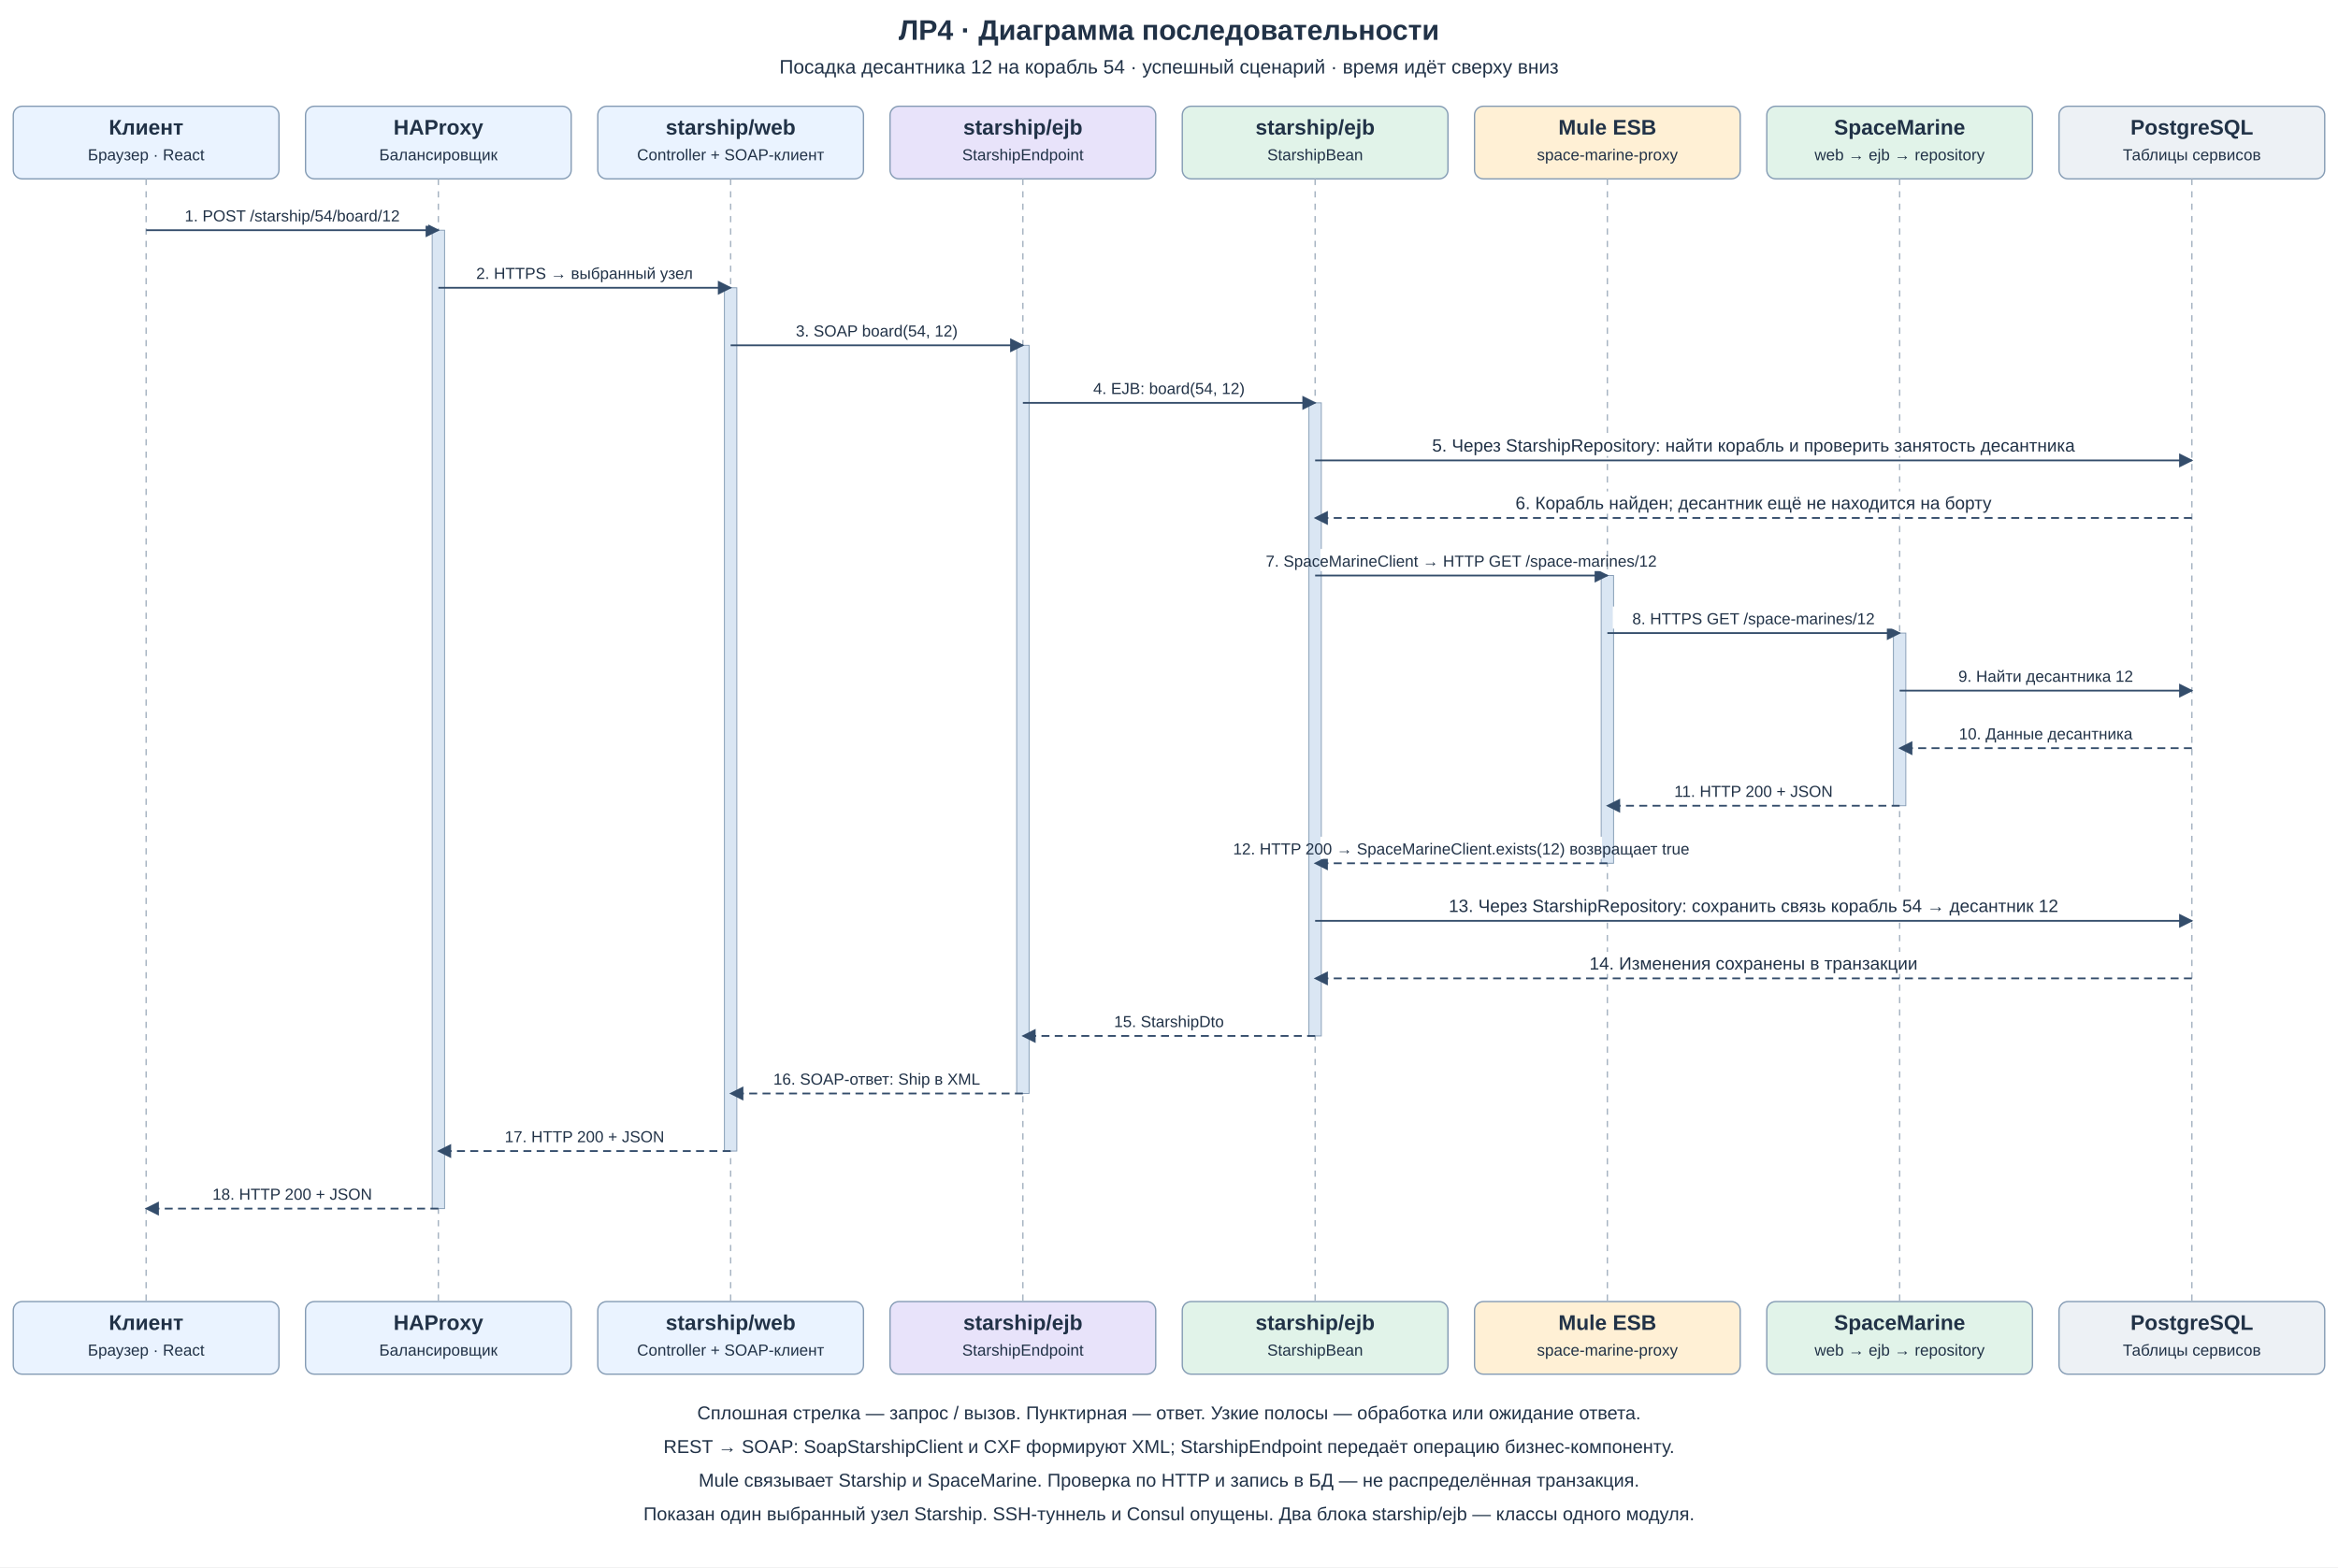
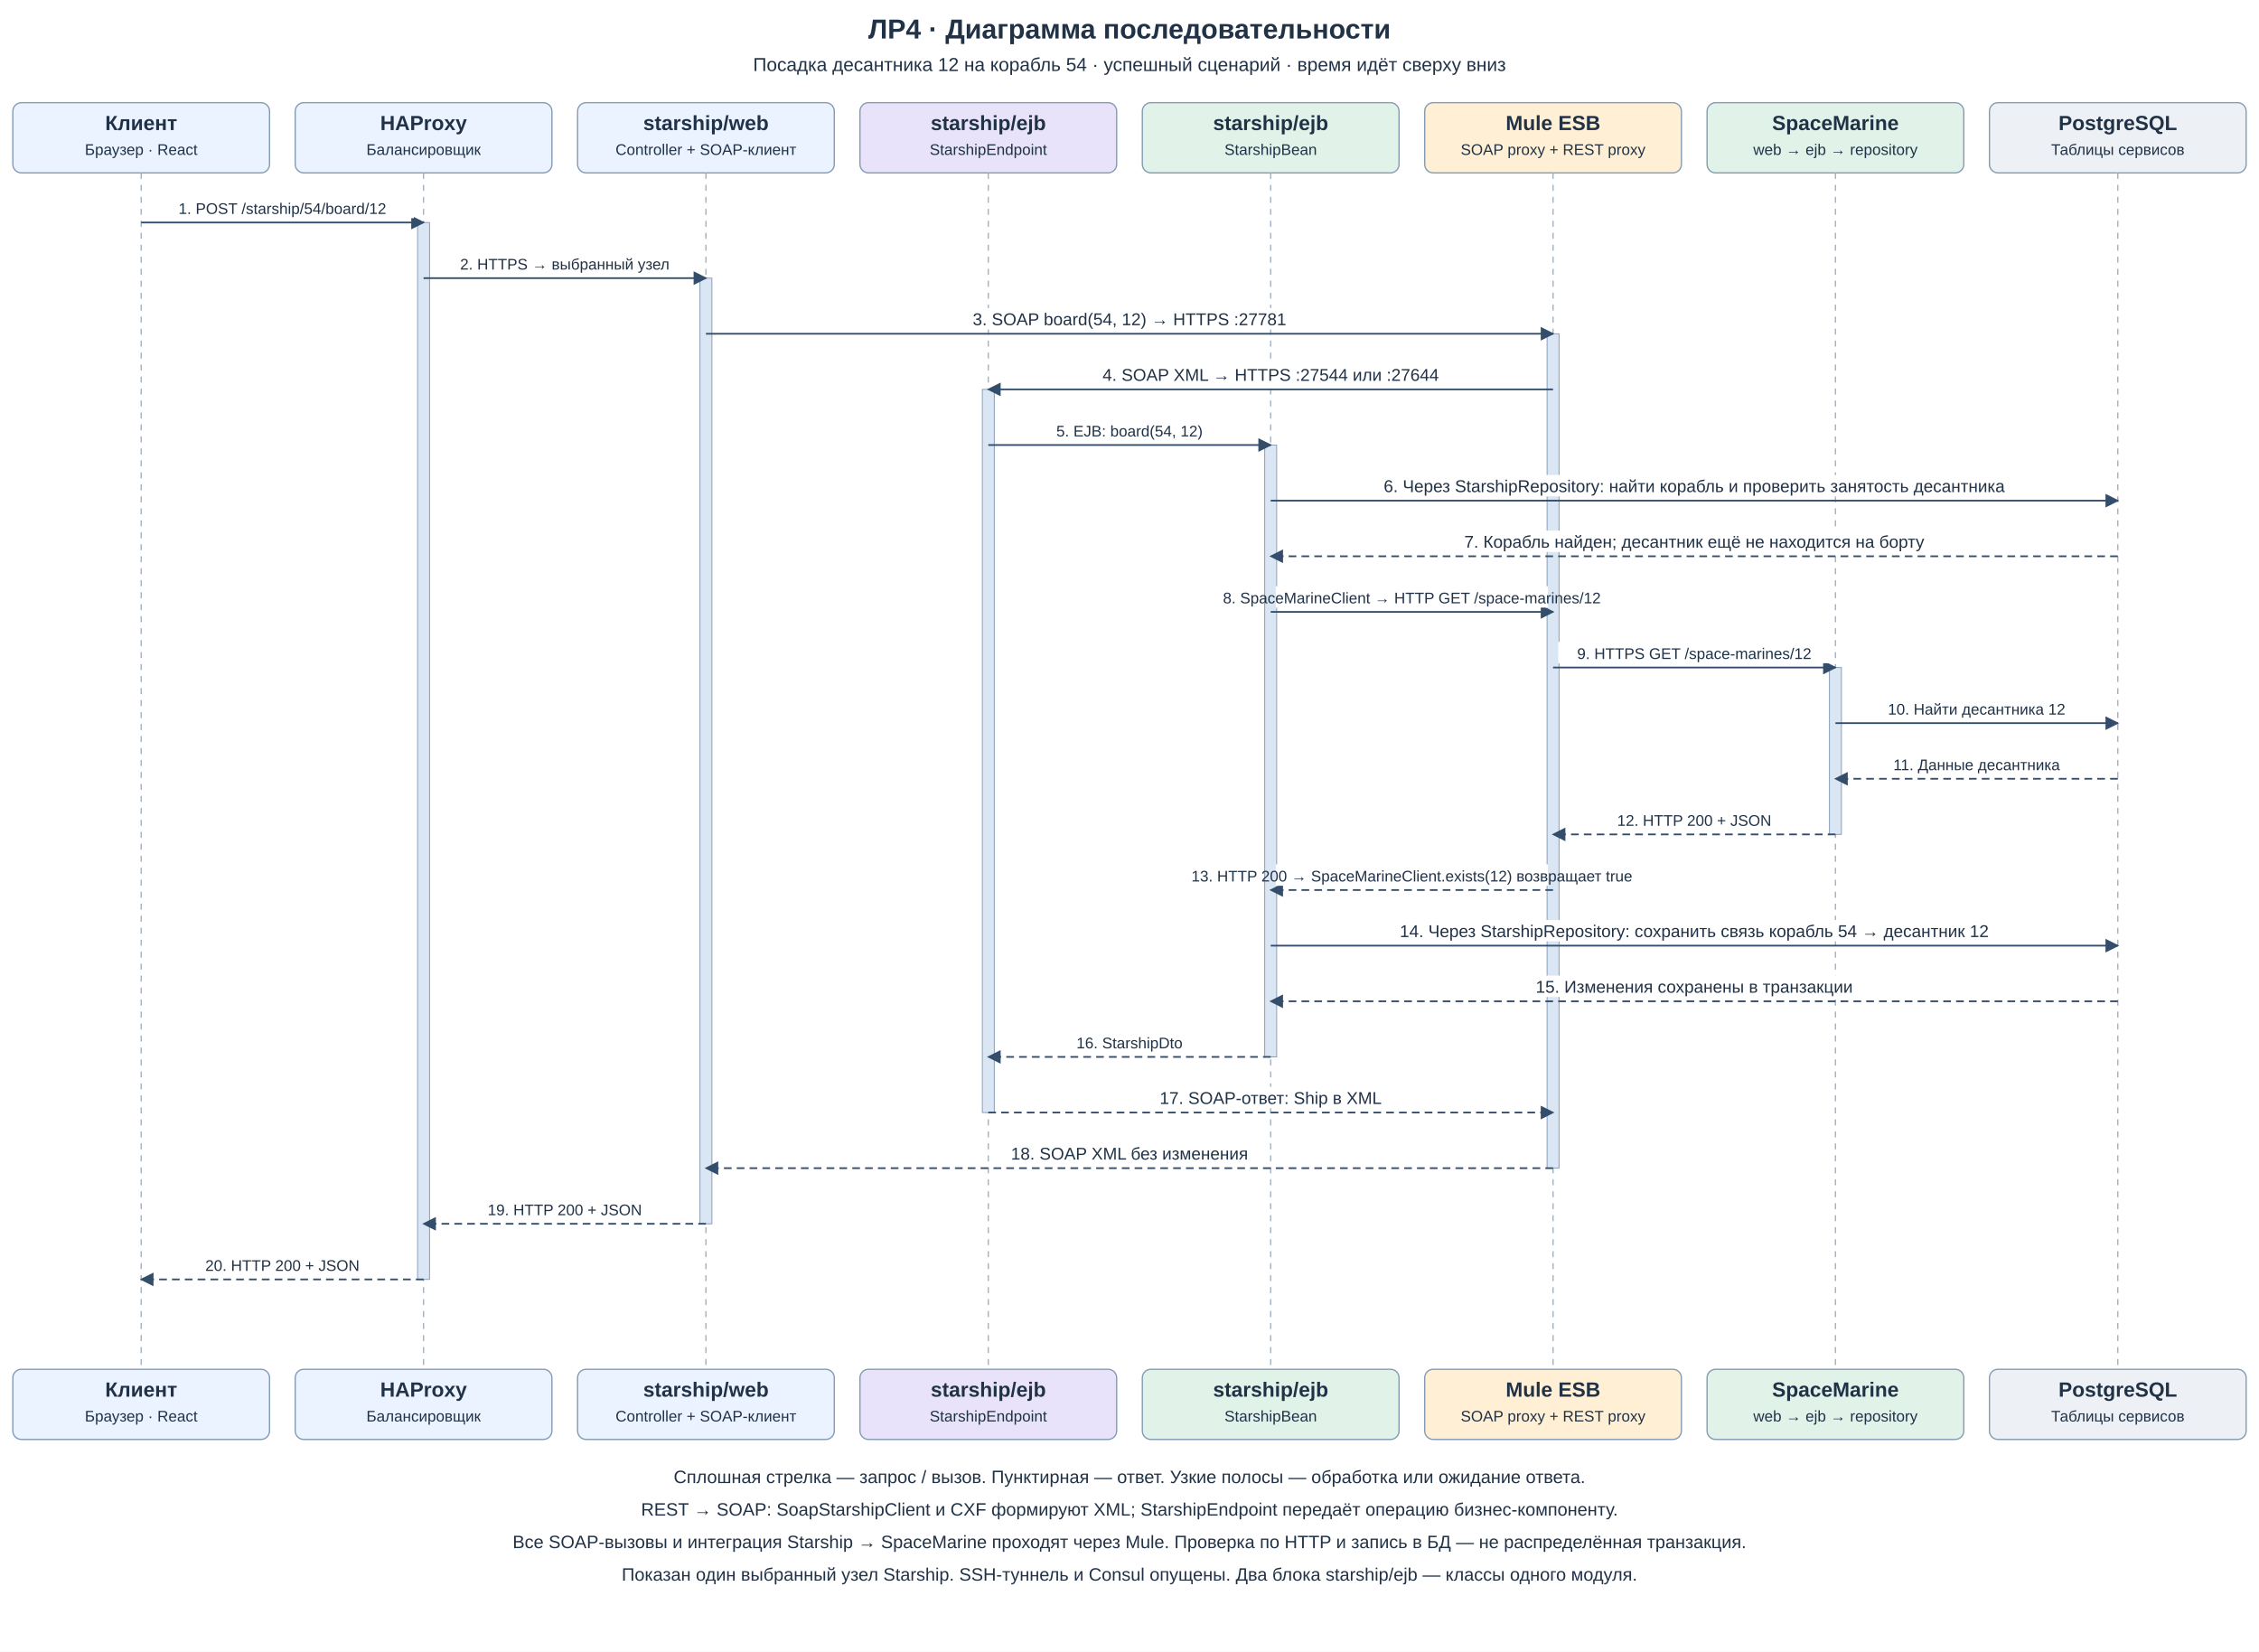
- <svg xmlns="http://www.w3.org/2000/svg" width="2640" height="1770" viewBox="0 0 2640 1770">
+ <svg xmlns="http://www.w3.org/2000/svg" width="2640" height="1930" viewBox="0 0 2640 1930">
  <defs>
    <marker id="arrow" viewBox="0 0 10 10" refX="9" refY="5" markerWidth="8" markerHeight="8" orient="auto-start-reverse">
      <path d="M 0 0 L 10 5 L 0 10 z" fill="#344d6b" />
    </marker>
  </defs>
  <rect width="100%" height="100%" fill="white" />
  <g font-family="Arial, sans-serif" fill="#213247">
    <text x="1320.0" y="45" font-size="32" text-anchor="middle" font-weight="bold">ЛР4 · Диаграмма последовательности</text>
    <text x="1320.0" y="83" font-size="22" text-anchor="middle" font-weight="normal">Посадка десантника 12 на корабль 54 · успешный сценарий · время идёт сверху вниз</text>
    <rect x="15" y="120" width="300" height="82" rx="10" fill="#eaf3ff" stroke="#849bb4" stroke-width="1.5" />
    <text x="165" y="152" font-size="24" text-anchor="middle" font-weight="bold">Клиент</text>
    <text x="165" y="181" font-size="18" text-anchor="middle" font-weight="normal">Браузер · React</text>
-     <line x1="165" y1="202" x2="165" y2="1470" stroke="#a4b1c0" stroke-width="1.5" stroke-dasharray="7 7" />
-     <rect x="15" y="1470" width="300" height="82" rx="10" fill="#eaf3ff" stroke="#849bb4" stroke-width="1.5" />
-     <text x="165" y="1502" font-size="24" text-anchor="middle" font-weight="bold">Клиент</text>
-     <text x="165" y="1531" font-size="18" text-anchor="middle" font-weight="normal">Браузер · React</text>
+     <line x1="165" y1="202" x2="165" y2="1600" stroke="#a4b1c0" stroke-width="1.5" stroke-dasharray="7 7" />
+     <rect x="15" y="1600" width="300" height="82" rx="10" fill="#eaf3ff" stroke="#849bb4" stroke-width="1.5" />
+     <text x="165" y="1632" font-size="24" text-anchor="middle" font-weight="bold">Клиент</text>
+     <text x="165" y="1661" font-size="18" text-anchor="middle" font-weight="normal">Браузер · React</text>
    <rect x="345" y="120" width="300" height="82" rx="10" fill="#eaf3ff" stroke="#849bb4" stroke-width="1.5" />
    <text x="495" y="152" font-size="24" text-anchor="middle" font-weight="bold">HAProxy</text>
    <text x="495" y="181" font-size="18" text-anchor="middle" font-weight="normal">Балансировщик</text>
-     <line x1="495" y1="202" x2="495" y2="1470" stroke="#a4b1c0" stroke-width="1.5" stroke-dasharray="7 7" />
-     <rect x="345" y="1470" width="300" height="82" rx="10" fill="#eaf3ff" stroke="#849bb4" stroke-width="1.5" />
-     <text x="495" y="1502" font-size="24" text-anchor="middle" font-weight="bold">HAProxy</text>
-     <text x="495" y="1531" font-size="18" text-anchor="middle" font-weight="normal">Балансировщик</text>
+     <line x1="495" y1="202" x2="495" y2="1600" stroke="#a4b1c0" stroke-width="1.5" stroke-dasharray="7 7" />
+     <rect x="345" y="1600" width="300" height="82" rx="10" fill="#eaf3ff" stroke="#849bb4" stroke-width="1.5" />
+     <text x="495" y="1632" font-size="24" text-anchor="middle" font-weight="bold">HAProxy</text>
+     <text x="495" y="1661" font-size="18" text-anchor="middle" font-weight="normal">Балансировщик</text>
    <rect x="675" y="120" width="300" height="82" rx="10" fill="#eaf3ff" stroke="#849bb4" stroke-width="1.5" />
    <text x="825" y="152" font-size="24" text-anchor="middle" font-weight="bold">starship/web</text>
    <text x="825" y="181" font-size="18" text-anchor="middle" font-weight="normal">Controller + SOAP-клиент</text>
-     <line x1="825" y1="202" x2="825" y2="1470" stroke="#a4b1c0" stroke-width="1.5" stroke-dasharray="7 7" />
-     <rect x="675" y="1470" width="300" height="82" rx="10" fill="#eaf3ff" stroke="#849bb4" stroke-width="1.5" />
-     <text x="825" y="1502" font-size="24" text-anchor="middle" font-weight="bold">starship/web</text>
-     <text x="825" y="1531" font-size="18" text-anchor="middle" font-weight="normal">Controller + SOAP-клиент</text>
+     <line x1="825" y1="202" x2="825" y2="1600" stroke="#a4b1c0" stroke-width="1.5" stroke-dasharray="7 7" />
+     <rect x="675" y="1600" width="300" height="82" rx="10" fill="#eaf3ff" stroke="#849bb4" stroke-width="1.5" />
+     <text x="825" y="1632" font-size="24" text-anchor="middle" font-weight="bold">starship/web</text>
+     <text x="825" y="1661" font-size="18" text-anchor="middle" font-weight="normal">Controller + SOAP-клиент</text>
    <rect x="1005" y="120" width="300" height="82" rx="10" fill="#e8e3fa" stroke="#849bb4" stroke-width="1.5" />
    <text x="1155" y="152" font-size="24" text-anchor="middle" font-weight="bold">starship/ejb</text>
    <text x="1155" y="181" font-size="18" text-anchor="middle" font-weight="normal">StarshipEndpoint</text>
-     <line x1="1155" y1="202" x2="1155" y2="1470" stroke="#a4b1c0" stroke-width="1.5" stroke-dasharray="7 7" />
-     <rect x="1005" y="1470" width="300" height="82" rx="10" fill="#e8e3fa" stroke="#849bb4" stroke-width="1.5" />
-     <text x="1155" y="1502" font-size="24" text-anchor="middle" font-weight="bold">starship/ejb</text>
-     <text x="1155" y="1531" font-size="18" text-anchor="middle" font-weight="normal">StarshipEndpoint</text>
+     <line x1="1155" y1="202" x2="1155" y2="1600" stroke="#a4b1c0" stroke-width="1.5" stroke-dasharray="7 7" />
+     <rect x="1005" y="1600" width="300" height="82" rx="10" fill="#e8e3fa" stroke="#849bb4" stroke-width="1.5" />
+     <text x="1155" y="1632" font-size="24" text-anchor="middle" font-weight="bold">starship/ejb</text>
+     <text x="1155" y="1661" font-size="18" text-anchor="middle" font-weight="normal">StarshipEndpoint</text>
    <rect x="1335" y="120" width="300" height="82" rx="10" fill="#e1f3e9" stroke="#849bb4" stroke-width="1.5" />
    <text x="1485" y="152" font-size="24" text-anchor="middle" font-weight="bold">starship/ejb</text>
    <text x="1485" y="181" font-size="18" text-anchor="middle" font-weight="normal">StarshipBean</text>
-     <line x1="1485" y1="202" x2="1485" y2="1470" stroke="#a4b1c0" stroke-width="1.5" stroke-dasharray="7 7" />
-     <rect x="1335" y="1470" width="300" height="82" rx="10" fill="#e1f3e9" stroke="#849bb4" stroke-width="1.5" />
-     <text x="1485" y="1502" font-size="24" text-anchor="middle" font-weight="bold">starship/ejb</text>
-     <text x="1485" y="1531" font-size="18" text-anchor="middle" font-weight="normal">StarshipBean</text>
+     <line x1="1485" y1="202" x2="1485" y2="1600" stroke="#a4b1c0" stroke-width="1.5" stroke-dasharray="7 7" />
+     <rect x="1335" y="1600" width="300" height="82" rx="10" fill="#e1f3e9" stroke="#849bb4" stroke-width="1.5" />
+     <text x="1485" y="1632" font-size="24" text-anchor="middle" font-weight="bold">starship/ejb</text>
+     <text x="1485" y="1661" font-size="18" text-anchor="middle" font-weight="normal">StarshipBean</text>
    <rect x="1665" y="120" width="300" height="82" rx="10" fill="#fff0d5" stroke="#849bb4" stroke-width="1.5" />
    <text x="1815" y="152" font-size="24" text-anchor="middle" font-weight="bold">Mule ESB</text>
-     <text x="1815" y="181" font-size="18" text-anchor="middle" font-weight="normal">space-marine-proxy</text>
-     <line x1="1815" y1="202" x2="1815" y2="1470" stroke="#a4b1c0" stroke-width="1.5" stroke-dasharray="7 7" />
-     <rect x="1665" y="1470" width="300" height="82" rx="10" fill="#fff0d5" stroke="#849bb4" stroke-width="1.5" />
-     <text x="1815" y="1502" font-size="24" text-anchor="middle" font-weight="bold">Mule ESB</text>
-     <text x="1815" y="1531" font-size="18" text-anchor="middle" font-weight="normal">space-marine-proxy</text>
+     <text x="1815" y="181" font-size="18" text-anchor="middle" font-weight="normal">SOAP proxy + REST proxy</text>
+     <line x1="1815" y1="202" x2="1815" y2="1600" stroke="#a4b1c0" stroke-width="1.5" stroke-dasharray="7 7" />
+     <rect x="1665" y="1600" width="300" height="82" rx="10" fill="#fff0d5" stroke="#849bb4" stroke-width="1.5" />
+     <text x="1815" y="1632" font-size="24" text-anchor="middle" font-weight="bold">Mule ESB</text>
+     <text x="1815" y="1661" font-size="18" text-anchor="middle" font-weight="normal">SOAP proxy + REST proxy</text>
    <rect x="1995" y="120" width="300" height="82" rx="10" fill="#e1f3e9" stroke="#849bb4" stroke-width="1.5" />
    <text x="2145" y="152" font-size="24" text-anchor="middle" font-weight="bold">SpaceMarine</text>
    <text x="2145" y="181" font-size="18" text-anchor="middle" font-weight="normal">web → ejb → repository</text>
-     <line x1="2145" y1="202" x2="2145" y2="1470" stroke="#a4b1c0" stroke-width="1.5" stroke-dasharray="7 7" />
-     <rect x="1995" y="1470" width="300" height="82" rx="10" fill="#e1f3e9" stroke="#849bb4" stroke-width="1.5" />
-     <text x="2145" y="1502" font-size="24" text-anchor="middle" font-weight="bold">SpaceMarine</text>
-     <text x="2145" y="1531" font-size="18" text-anchor="middle" font-weight="normal">web → ejb → repository</text>
+     <line x1="2145" y1="202" x2="2145" y2="1600" stroke="#a4b1c0" stroke-width="1.5" stroke-dasharray="7 7" />
+     <rect x="1995" y="1600" width="300" height="82" rx="10" fill="#e1f3e9" stroke="#849bb4" stroke-width="1.5" />
+     <text x="2145" y="1632" font-size="24" text-anchor="middle" font-weight="bold">SpaceMarine</text>
+     <text x="2145" y="1661" font-size="18" text-anchor="middle" font-weight="normal">web → ejb → repository</text>
    <rect x="2325" y="120" width="300" height="82" rx="10" fill="#edf1f5" stroke="#849bb4" stroke-width="1.5" />
    <text x="2475" y="152" font-size="24" text-anchor="middle" font-weight="bold">PostgreSQL</text>
    <text x="2475" y="181" font-size="18" text-anchor="middle" font-weight="normal">Таблицы сервисов</text>
-     <line x1="2475" y1="202" x2="2475" y2="1470" stroke="#a4b1c0" stroke-width="1.5" stroke-dasharray="7 7" />
-     <rect x="2325" y="1470" width="300" height="82" rx="10" fill="#edf1f5" stroke="#849bb4" stroke-width="1.5" />
-     <text x="2475" y="1502" font-size="24" text-anchor="middle" font-weight="bold">PostgreSQL</text>
-     <text x="2475" y="1531" font-size="18" text-anchor="middle" font-weight="normal">Таблицы сервисов</text>
-     <rect x="488" y="260" width="14" height="1105" fill="#dae6f3" stroke="#849bb4" />
-     <rect x="818" y="325" width="14" height="975" fill="#dae6f3" stroke="#849bb4" />
-     <rect x="1148" y="390" width="14" height="845" fill="#dae6f3" stroke="#849bb4" />
-     <rect x="1478" y="455" width="14" height="715" fill="#dae6f3" stroke="#849bb4" />
-     <rect x="1808" y="650" width="14" height="325" fill="#dae6f3" stroke="#849bb4" />
-     <rect x="2138" y="715" width="14" height="195" fill="#dae6f3" stroke="#849bb4" />
+     <line x1="2475" y1="202" x2="2475" y2="1600" stroke="#a4b1c0" stroke-width="1.5" stroke-dasharray="7 7" />
+     <rect x="2325" y="1600" width="300" height="82" rx="10" fill="#edf1f5" stroke="#849bb4" stroke-width="1.5" />
+     <text x="2475" y="1632" font-size="24" text-anchor="middle" font-weight="bold">PostgreSQL</text>
+     <text x="2475" y="1661" font-size="18" text-anchor="middle" font-weight="normal">Таблицы сервисов</text>
+     <rect x="488" y="260" width="14" height="1235" fill="#dae6f3" stroke="#849bb4" />
+     <rect x="818" y="325" width="14" height="1105" fill="#dae6f3" stroke="#849bb4" />
+     <rect x="1808" y="390" width="14" height="975" fill="#dae6f3" stroke="#849bb4" />
+     <rect x="1148" y="455" width="14" height="845" fill="#dae6f3" stroke="#849bb4" />
+     <rect x="1478" y="520" width="14" height="715" fill="#dae6f3" stroke="#849bb4" />
+     <rect x="2138" y="780" width="14" height="195" fill="#dae6f3" stroke="#849bb4" />
    <line x1="165" y1="260" x2="495" y2="260" stroke="#344d6b" stroke-width="2" marker-end="url(#arrow)" />
    <rect x="176.3" y="230" width="307.4" height="25" fill="white" />
    <text x="330.0" y="250" font-size="18" text-anchor="middle" font-weight="normal">1. POST /starship/54/board/12</text>
    <line x1="495" y1="325" x2="825" y2="325" stroke="#344d6b" stroke-width="2" marker-end="url(#arrow)" />
    <rect x="527.5" y="295" width="265.0" height="25" fill="white" />
    <text x="660.0" y="315" font-size="18" text-anchor="middle" font-weight="normal">2. HTTPS → выбранный узел</text>
-     <line x1="825" y1="390" x2="1155" y2="390" stroke="#344d6b" stroke-width="2" marker-end="url(#arrow)" />
-     <rect x="878.7" y="360" width="222.6" height="25" fill="white" />
-     <text x="990.0" y="380" font-size="18" text-anchor="middle" font-weight="normal">3. SOAP board(54, 12)</text>
-     <line x1="1155" y1="455" x2="1485" y2="455" stroke="#344d6b" stroke-width="2" marker-end="url(#arrow)" />
-     <rect x="1208.7" y="425" width="222.6" height="25" fill="white" />
-     <text x="1320.0" y="445" font-size="18" text-anchor="middle" font-weight="normal">4. EJB: board(54, 12)</text>
-     <line x1="1485" y1="520" x2="2475" y2="520" stroke="#344d6b" stroke-width="2" marker-end="url(#arrow)" />
-     <rect x="1582.5" y="490" width="795.0" height="25" fill="white" />
-     <text x="1980.0" y="510" font-size="20" text-anchor="middle" font-weight="normal">5. Через StarshipRepository: найти корабль и проверить занятость десантника</text>
-     <line x1="2475" y1="585" x2="1485" y2="585" stroke="#344d6b" stroke-width="2" stroke-dasharray="9 6" marker-end="url(#arrow)" />
-     <rect x="1693.8" y="555" width="572.4" height="25" fill="white" />
-     <text x="1980.0" y="575" font-size="20" text-anchor="middle" font-weight="normal">6. Корабль найден; десантник ещё не находится на борту</text>
-     <line x1="1485" y1="650" x2="1815" y2="650" stroke="#344d6b" stroke-width="2" marker-end="url(#arrow)" />
-     <rect x="1491.0" y="620" width="318" height="25" fill="white" />
-     <text x="1650.0" y="640" font-size="18" text-anchor="middle" font-weight="normal">7. SpaceMarineClient → HTTP GET /space-marines/12</text>
-     <line x1="1815" y1="715" x2="2145" y2="715" stroke="#344d6b" stroke-width="2" marker-end="url(#arrow)" />
-     <rect x="1821.0" y="685" width="318" height="25" fill="white" />
-     <text x="1980.0" y="705" font-size="18" text-anchor="middle" font-weight="normal">8. HTTPS GET /space-marines/12</text>
-     <line x1="2145" y1="780" x2="2475" y2="780" stroke="#344d6b" stroke-width="2" marker-end="url(#arrow)" />
-     <rect x="2193.4" y="750" width="233.2" height="25" fill="white" />
-     <text x="2310.0" y="770" font-size="18" text-anchor="middle" font-weight="normal">9. Найти десантника 12</text>
-     <line x1="2475" y1="845" x2="2145" y2="845" stroke="#344d6b" stroke-width="2" stroke-dasharray="9 6" marker-end="url(#arrow)" />
-     <rect x="2198.7" y="815" width="222.6" height="25" fill="white" />
-     <text x="2310.0" y="835" font-size="18" text-anchor="middle" font-weight="normal">10. Данные десантника</text>
-     <line x1="2145" y1="910" x2="1815" y2="910" stroke="#344d6b" stroke-width="2" stroke-dasharray="9 6" marker-end="url(#arrow)" />
-     <rect x="1879.3" y="880" width="201.4" height="25" fill="white" />
-     <text x="1980.0" y="900" font-size="18" text-anchor="middle" font-weight="normal">11. HTTP 200 + JSON</text>
-     <line x1="1815" y1="975" x2="1485" y2="975" stroke="#344d6b" stroke-width="2" stroke-dasharray="9 6" marker-end="url(#arrow)" />
-     <rect x="1491.0" y="945" width="318" height="25" fill="white" />
-     <text x="1650.0" y="965" font-size="18" text-anchor="middle" font-weight="normal">12. HTTP 200 → SpaceMarineClient.exists(12) возвращает true</text>
-     <line x1="1485" y1="1040" x2="2475" y2="1040" stroke="#344d6b" stroke-width="2" marker-end="url(#arrow)" />
-     <rect x="1603.7" y="1010" width="752.6" height="25" fill="white" />
-     <text x="1980.0" y="1030" font-size="20" text-anchor="middle" font-weight="normal">13. Через StarshipRepository: сохранить связь корабль 54 → десантник 12</text>
-     <line x1="2475" y1="1105" x2="1485" y2="1105" stroke="#344d6b" stroke-width="2" stroke-dasharray="9 6" marker-end="url(#arrow)" />
-     <rect x="1789.2" y="1075" width="381.6" height="25" fill="white" />
-     <text x="1980.0" y="1095" font-size="20" text-anchor="middle" font-weight="normal">14. Изменения сохранены в транзакции</text>
-     <line x1="1485" y1="1170" x2="1155" y2="1170" stroke="#344d6b" stroke-width="2" stroke-dasharray="9 6" marker-end="url(#arrow)" />
-     <rect x="1240.5" y="1140" width="159.0" height="25" fill="white" />
-     <text x="1320.0" y="1160" font-size="18" text-anchor="middle" font-weight="normal">15. StarshipDto</text>
-     <line x1="1155" y1="1235" x2="825" y2="1235" stroke="#344d6b" stroke-width="2" stroke-dasharray="9 6" marker-end="url(#arrow)" />
-     <rect x="852.2" y="1205" width="275.6" height="25" fill="white" />
-     <text x="990.0" y="1225" font-size="18" text-anchor="middle" font-weight="normal">16. SOAP-ответ: Ship в XML</text>
-     <line x1="825" y1="1300" x2="495" y2="1300" stroke="#344d6b" stroke-width="2" stroke-dasharray="9 6" marker-end="url(#arrow)" />
-     <rect x="559.3" y="1270" width="201.4" height="25" fill="white" />
-     <text x="660.0" y="1290" font-size="18" text-anchor="middle" font-weight="normal">17. HTTP 200 + JSON</text>
-     <line x1="495" y1="1365" x2="165" y2="1365" stroke="#344d6b" stroke-width="2" stroke-dasharray="9 6" marker-end="url(#arrow)" />
-     <rect x="229.3" y="1335" width="201.4" height="25" fill="white" />
-     <text x="330.0" y="1355" font-size="18" text-anchor="middle" font-weight="normal">18. HTTP 200 + JSON</text>
-     <text x="1320.0" y="1603" font-size="21" text-anchor="middle" font-weight="normal">Сплошная стрелка — запрос / вызов. Пунктирная — ответ. Узкие полосы — обработка или ожидание ответа.</text>
-     <text x="1320.0" y="1641" font-size="21" text-anchor="middle" font-weight="normal">REST → SOAP: SoapStarshipClient и CXF формируют XML; StarshipEndpoint передаёт операцию бизнес-компоненту.</text>
-     <text x="1320.0" y="1679" font-size="21" text-anchor="middle" font-weight="normal">Mule связывает Starship и SpaceMarine. Проверка по HTTP и запись в БД — не распределённая транзакция.</text>
-     <text x="1320.0" y="1717" font-size="21" text-anchor="middle" font-weight="normal">Показан один выбранный узел Starship. SSH-туннель и Consul опущены. Два блока starship/ejb — классы одного модуля.</text>
+     <line x1="825" y1="390" x2="1815" y2="390" stroke="#344d6b" stroke-width="2" marker-end="url(#arrow)" />
+     <rect x="1129.2" y="360" width="381.6" height="25" fill="white" />
+     <text x="1320.0" y="380" font-size="20" text-anchor="middle" font-weight="normal">3. SOAP board(54, 12) → HTTPS :27781</text>
+     <line x1="1815" y1="455" x2="1155" y2="455" stroke="#344d6b" stroke-width="2" marker-end="url(#arrow)" />
+     <rect x="1288.9" y="425" width="392.2" height="25" fill="white" />
+     <text x="1485.0" y="445" font-size="20" text-anchor="middle" font-weight="normal">4. SOAP XML → HTTPS :27544 или :27644</text>
+     <line x1="1155" y1="520" x2="1485" y2="520" stroke="#344d6b" stroke-width="2" marker-end="url(#arrow)" />
+     <rect x="1208.7" y="490" width="222.6" height="25" fill="white" />
+     <text x="1320.0" y="510" font-size="18" text-anchor="middle" font-weight="normal">5. EJB: board(54, 12)</text>
+     <line x1="1485" y1="585" x2="2475" y2="585" stroke="#344d6b" stroke-width="2" marker-end="url(#arrow)" />
+     <rect x="1582.5" y="555" width="795.0" height="25" fill="white" />
+     <text x="1980.0" y="575" font-size="20" text-anchor="middle" font-weight="normal">6. Через StarshipRepository: найти корабль и проверить занятость десантника</text>
+     <line x1="2475" y1="650" x2="1485" y2="650" stroke="#344d6b" stroke-width="2" stroke-dasharray="9 6" marker-end="url(#arrow)" />
+     <rect x="1693.8" y="620" width="572.4" height="25" fill="white" />
+     <text x="1980.0" y="640" font-size="20" text-anchor="middle" font-weight="normal">7. Корабль найден; десантник ещё не находится на борту</text>
+     <line x1="1485" y1="715" x2="1815" y2="715" stroke="#344d6b" stroke-width="2" marker-end="url(#arrow)" />
+     <rect x="1491.0" y="685" width="318" height="25" fill="white" />
+     <text x="1650.0" y="705" font-size="18" text-anchor="middle" font-weight="normal">8. SpaceMarineClient → HTTP GET /space-marines/12</text>
+     <line x1="1815" y1="780" x2="2145" y2="780" stroke="#344d6b" stroke-width="2" marker-end="url(#arrow)" />
+     <rect x="1821.0" y="750" width="318" height="25" fill="white" />
+     <text x="1980.0" y="770" font-size="18" text-anchor="middle" font-weight="normal">9. HTTPS GET /space-marines/12</text>
+     <line x1="2145" y1="845" x2="2475" y2="845" stroke="#344d6b" stroke-width="2" marker-end="url(#arrow)" />
+     <rect x="2188.1" y="815" width="243.8" height="25" fill="white" />
+     <text x="2310.0" y="835" font-size="18" text-anchor="middle" font-weight="normal">10. Найти десантника 12</text>
+     <line x1="2475" y1="910" x2="2145" y2="910" stroke="#344d6b" stroke-width="2" stroke-dasharray="9 6" marker-end="url(#arrow)" />
+     <rect x="2198.7" y="880" width="222.6" height="25" fill="white" />
+     <text x="2310.0" y="900" font-size="18" text-anchor="middle" font-weight="normal">11. Данные десантника</text>
+     <line x1="2145" y1="975" x2="1815" y2="975" stroke="#344d6b" stroke-width="2" stroke-dasharray="9 6" marker-end="url(#arrow)" />
+     <rect x="1879.3" y="945" width="201.4" height="25" fill="white" />
+     <text x="1980.0" y="965" font-size="18" text-anchor="middle" font-weight="normal">12. HTTP 200 + JSON</text>
+     <line x1="1815" y1="1040" x2="1485" y2="1040" stroke="#344d6b" stroke-width="2" stroke-dasharray="9 6" marker-end="url(#arrow)" />
+     <rect x="1491.0" y="1010" width="318" height="25" fill="white" />
+     <text x="1650.0" y="1030" font-size="18" text-anchor="middle" font-weight="normal">13. HTTP 200 → SpaceMarineClient.exists(12) возвращает true</text>
+     <line x1="1485" y1="1105" x2="2475" y2="1105" stroke="#344d6b" stroke-width="2" marker-end="url(#arrow)" />
+     <rect x="1603.7" y="1075" width="752.6" height="25" fill="white" />
+     <text x="1980.0" y="1095" font-size="20" text-anchor="middle" font-weight="normal">14. Через StarshipRepository: сохранить связь корабль 54 → десантник 12</text>
+     <line x1="2475" y1="1170" x2="1485" y2="1170" stroke="#344d6b" stroke-width="2" stroke-dasharray="9 6" marker-end="url(#arrow)" />
+     <rect x="1789.2" y="1140" width="381.6" height="25" fill="white" />
+     <text x="1980.0" y="1160" font-size="20" text-anchor="middle" font-weight="normal">15. Изменения сохранены в транзакции</text>
+     <line x1="1485" y1="1235" x2="1155" y2="1235" stroke="#344d6b" stroke-width="2" stroke-dasharray="9 6" marker-end="url(#arrow)" />
+     <rect x="1240.5" y="1205" width="159.0" height="25" fill="white" />
+     <text x="1320.0" y="1225" font-size="18" text-anchor="middle" font-weight="normal">16. StarshipDto</text>
+     <line x1="1155" y1="1300" x2="1815" y2="1300" stroke="#344d6b" stroke-width="2" stroke-dasharray="9 6" marker-end="url(#arrow)" />
+     <rect x="1347.2" y="1270" width="275.6" height="25" fill="white" />
+     <text x="1485.0" y="1290" font-size="20" text-anchor="middle" font-weight="normal">17. SOAP-ответ: Ship в XML</text>
+     <line x1="1815" y1="1365" x2="825" y2="1365" stroke="#344d6b" stroke-width="2" stroke-dasharray="9 6" marker-end="url(#arrow)" />
+     <rect x="1182.2" y="1335" width="275.6" height="25" fill="white" />
+     <text x="1320.0" y="1355" font-size="20" text-anchor="middle" font-weight="normal">18. SOAP XML без изменения</text>
+     <line x1="825" y1="1430" x2="495" y2="1430" stroke="#344d6b" stroke-width="2" stroke-dasharray="9 6" marker-end="url(#arrow)" />
+     <rect x="559.3" y="1400" width="201.4" height="25" fill="white" />
+     <text x="660.0" y="1420" font-size="18" text-anchor="middle" font-weight="normal">19. HTTP 200 + JSON</text>
+     <line x1="495" y1="1495" x2="165" y2="1495" stroke="#344d6b" stroke-width="2" stroke-dasharray="9 6" marker-end="url(#arrow)" />
+     <rect x="229.3" y="1465" width="201.4" height="25" fill="white" />
+     <text x="330.0" y="1485" font-size="18" text-anchor="middle" font-weight="normal">20. HTTP 200 + JSON</text>
+     <text x="1320.0" y="1733" font-size="21" text-anchor="middle" font-weight="normal">Сплошная стрелка — запрос / вызов. Пунктирная — ответ. Узкие полосы — обработка или ожидание ответа.</text>
+     <text x="1320.0" y="1771" font-size="21" text-anchor="middle" font-weight="normal">REST → SOAP: SoapStarshipClient и CXF формируют XML; StarshipEndpoint передаёт операцию бизнес-компоненту.</text>
+     <text x="1320.0" y="1809" font-size="21" text-anchor="middle" font-weight="normal">Все SOAP-вызовы и интеграция Starship → SpaceMarine проходят через Mule. Проверка по HTTP и запись в БД — не распределённая транзакция.</text>
+     <text x="1320.0" y="1847" font-size="21" text-anchor="middle" font-weight="normal">Показан один выбранный узел Starship. SSH-туннель и Consul опущены. Два блока starship/ejb — классы одного модуля.</text>
  </g>
</svg>
